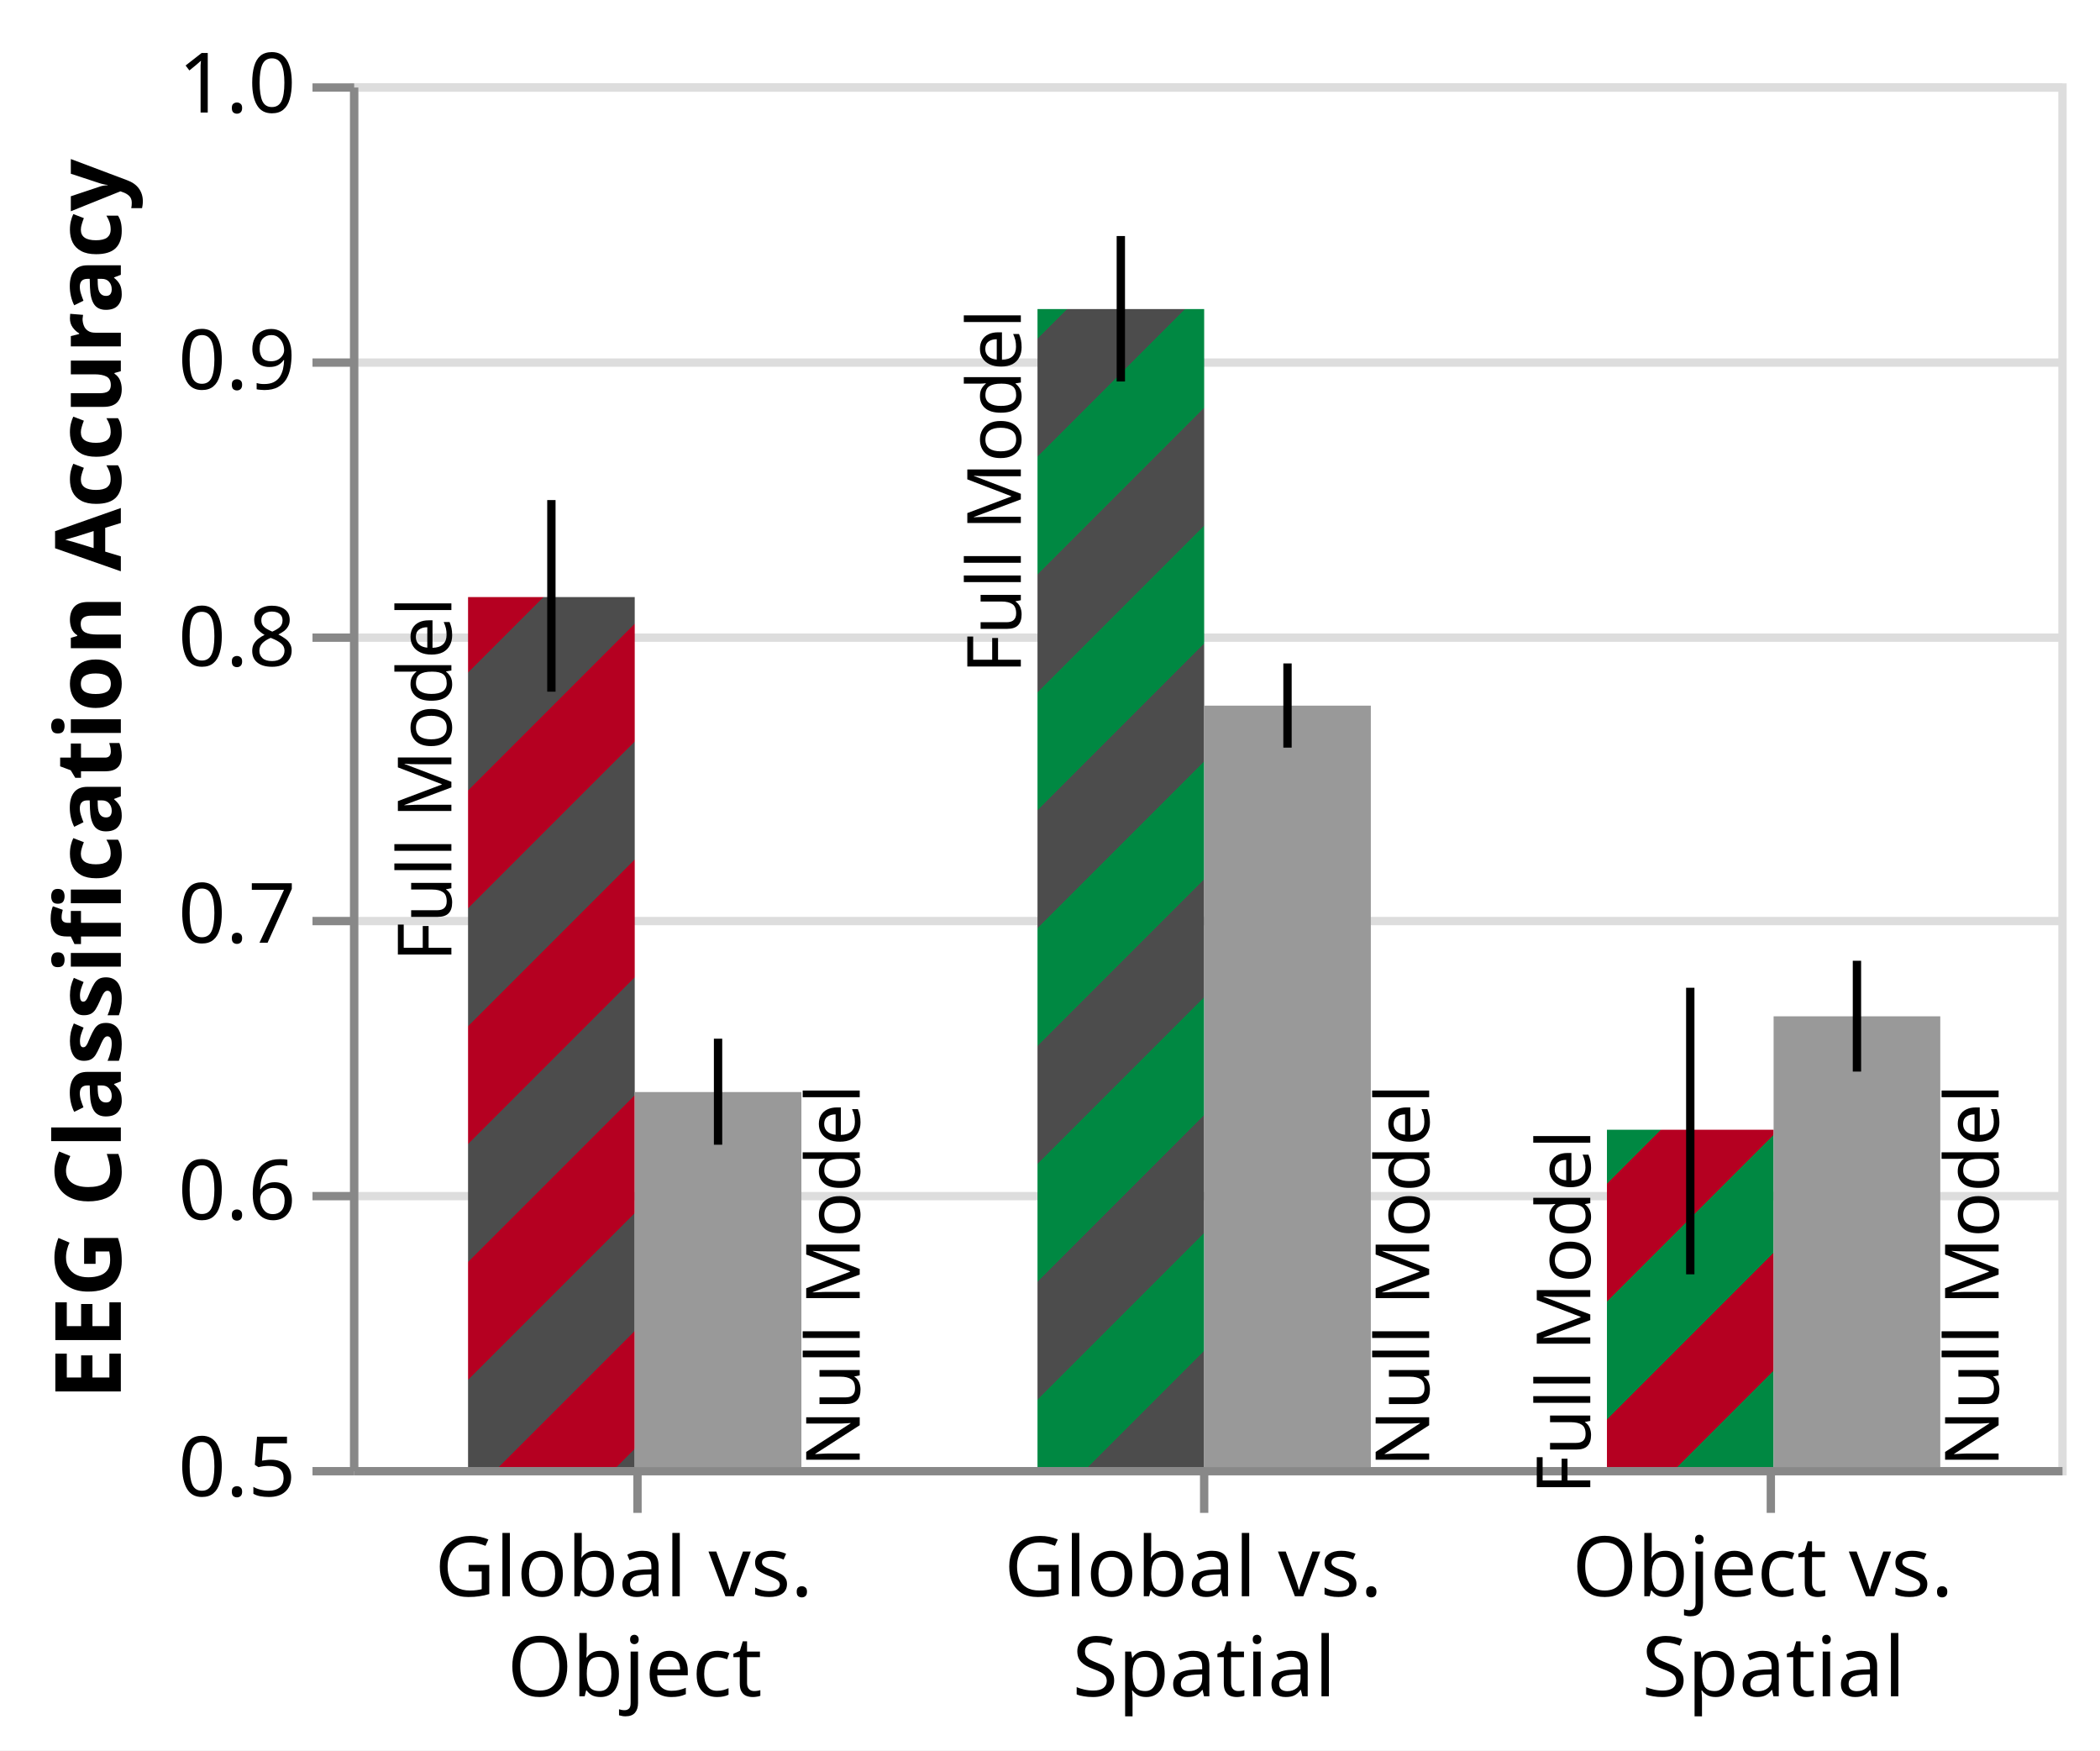
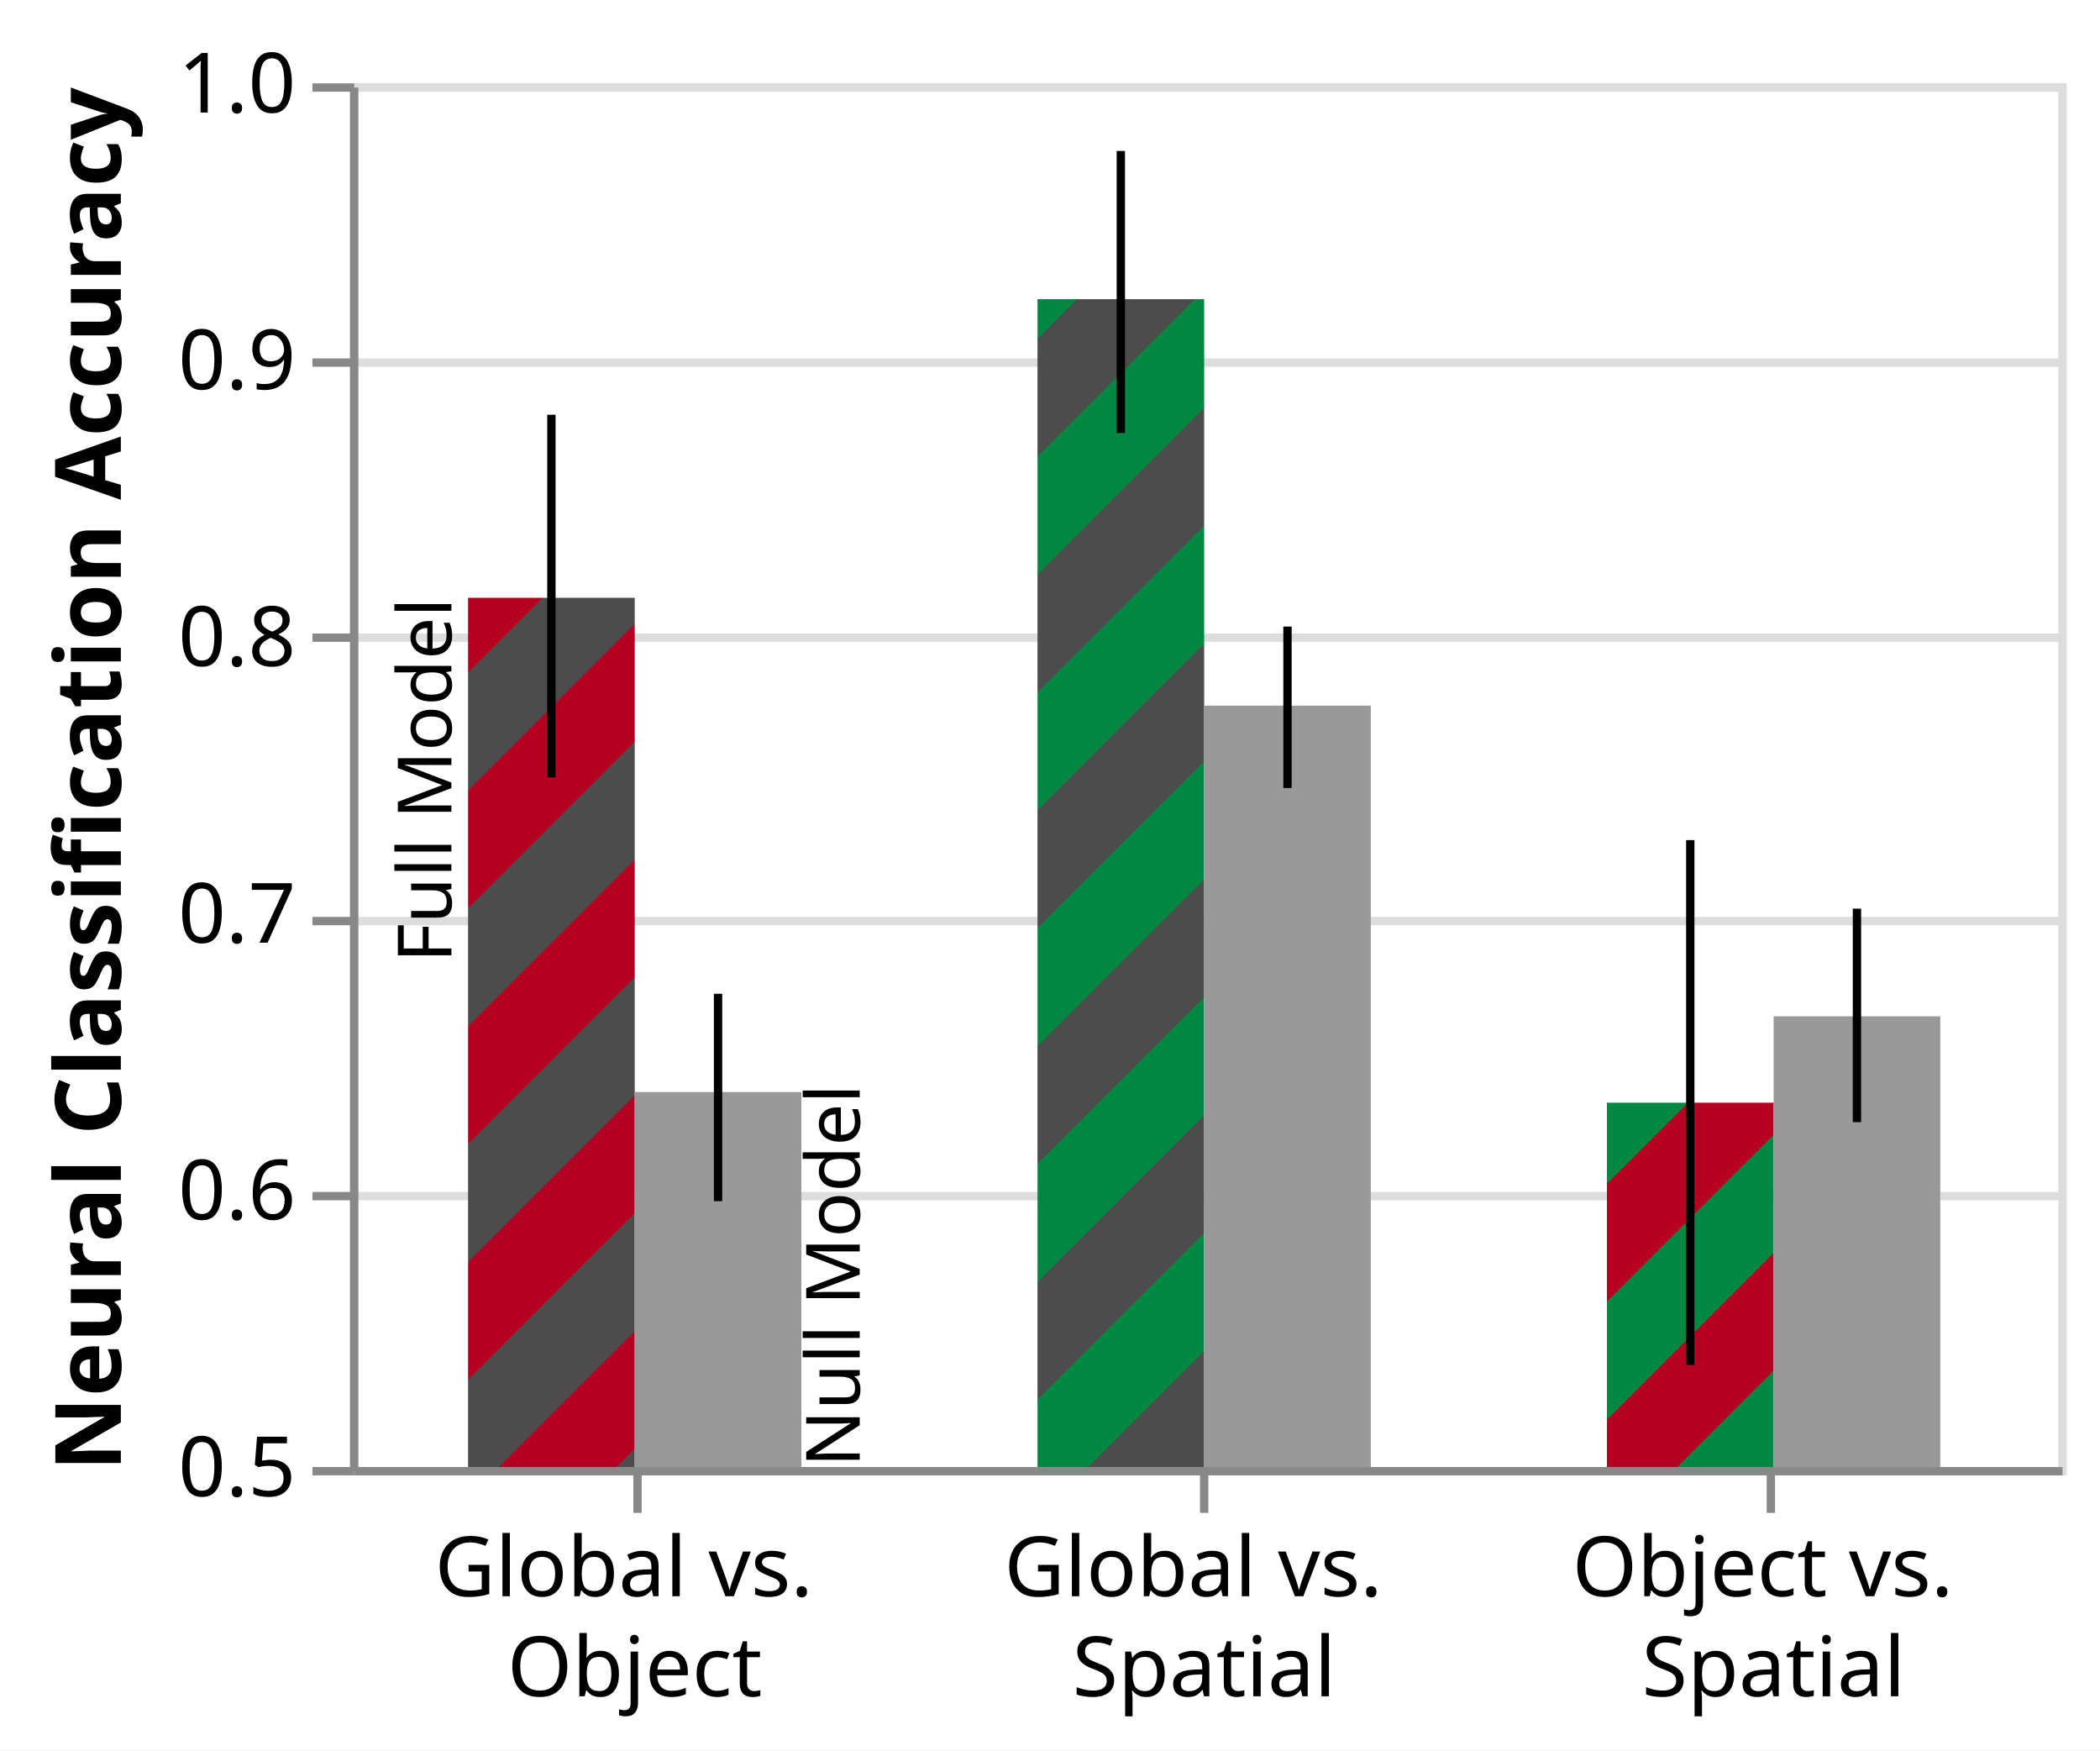
<svg xmlns="http://www.w3.org/2000/svg" class="marks" width="252" height="210" viewBox="0 0 252 210" version="1.1">
  <defs>
    <pattern id="mix2_3" x="0" y="0" width="20" height="20" patternUnits="userSpaceOnUse" patternTransform="rotate(45)">
      <rect x="0" y="0" width="10" height="20" style="stroke:none;         fill:#B50021;" />
      <rect x="10" y="0" width="10" height="20" style="stroke:none;         fill:#008842;" />
    </pattern>
    <pattern id="mix1_2" x="0" y="0" width="20" height="20" patternUnits="userSpaceOnUse" patternTransform="rotate(45)">
      <rect x="0" y="0" width="10" height="20" style="stroke:none;         fill:#4C4C4C;" />
      <rect x="10" y="0" width="10" height="20" style="stroke:none;         fill:#B50021;" />
    </pattern>
    <pattern id="mix1_3" x="0" y="0" width="20" height="20" patternUnits="userSpaceOnUse" patternTransform="rotate(45)">
      <rect x="0" y="0" width="10" height="20" style="stroke:none;         fill:#4C4C4C;" />
      <rect x="10" y="0" width="10" height="20" style="stroke:none;         fill:#008842;" />
    </pattern>
  </defs>
  <rect width="252" height="210" fill="white" />
  <g fill="none" stroke-miterlimit="10" transform="translate(42,10)">
    <g class="mark-group role-frame root" role="graphics-object" aria-roledescription="group mark container">
      <g transform="translate(0,0)">
        <path class="background" aria-hidden="true" d="M0.5,0.5h205v166h-205Z" stroke="#ddd" />
        <g>
          <g class="mark-group role-axis" aria-hidden="true">
            <g transform="translate(0.5,0.5)">
              <path class="background" aria-hidden="true" d="M0,0h0v0h0Z" pointer-events="none" />
              <g>
                <g class="mark-rule role-axis-grid" pointer-events="none">
                  <line transform="translate(0,166)" x2="205" y2="0" stroke="#ddd" stroke-width="1" opacity="1" />
                  <line transform="translate(0,133)" x2="205" y2="0" stroke="#ddd" stroke-width="1" opacity="1" />
                  <line transform="translate(0,100)" x2="205" y2="0" stroke="#ddd" stroke-width="1" opacity="1" />
                  <line transform="translate(0,66)" x2="205" y2="0" stroke="#ddd" stroke-width="1" opacity="1" />
                  <line transform="translate(0,33)" x2="205" y2="0" stroke="#ddd" stroke-width="1" opacity="1" />
                  <line transform="translate(0,0)" x2="205" y2="0" stroke="#ddd" stroke-width="1" opacity="1" />
                </g>
              </g>
              <path class="foreground" aria-hidden="true" d="" pointer-events="none" display="none" />
            </g>
          </g>
          <g class="mark-group role-axis" role="graphics-symbol" aria-roledescription="axis" aria-label="X-axis for a discrete scale with 3 values: Global vs.  Object, Global vs.  Spatial, Object vs.  Spatial">
            <g transform="translate(0.5,166.5)">
              <path class="background" aria-hidden="true" d="M0,0h0v0h0Z" pointer-events="none" />
              <g>
                <g class="mark-rule role-axis-tick" pointer-events="none">
                  <line transform="translate(34,0)" x2="0" y2="5" stroke="#888" stroke-width="1" opacity="1" />
                  <line transform="translate(102,0)" x2="0" y2="5" stroke="#888" stroke-width="1" opacity="1" />
                  <line transform="translate(170,0)" x2="0" y2="5" stroke="#888" stroke-width="1" opacity="1" />
                </g>
                <g class="mark-text role-axis-label" pointer-events="none">
                  <text text-anchor="middle" transform="translate(33.66667,15)" font-family="sans-serif" font-size="10px" fill="#000" opacity="1">
                    <tspan>Global vs.</tspan>
                    <tspan x="0" dy="12">Object</tspan>
                  </text>
                  <text text-anchor="middle" transform="translate(102,15)" font-family="sans-serif" font-size="10px" fill="#000" opacity="1">
                    <tspan>Global vs.</tspan>
                    <tspan x="0" dy="12">Spatial</tspan>
                  </text>
                  <text text-anchor="middle" transform="translate(170.3333,15)" font-family="sans-serif" font-size="10px" fill="#000" opacity="1">
                    <tspan>Object vs.</tspan>
                    <tspan x="0" dy="12">Spatial</tspan>
                  </text>
                </g>
                <g class="mark-rule role-axis-domain" pointer-events="none">
                  <line transform="translate(0,0)" x2="205" y2="0" stroke="#888" stroke-width="1" opacity="1" />
                </g>
              </g>
              <path class="foreground" aria-hidden="true" d="" pointer-events="none" display="none" />
            </g>
          </g>
-           <g class="mark-group role-axis" role="graphics-symbol" aria-roledescription="axis" aria-label="Y-axis titled 'EEG Classification Accuracy' for a linear scale with values from 0.5 to 1.0">
+           <g class="mark-group role-axis" role="graphics-symbol" aria-roledescription="axis" aria-label="Y-axis titled 'Neural Classification Accuracy' for a linear scale with values from 0.5 to 1.0">
            <g transform="translate(0.5,0.5)">
              <path class="background" aria-hidden="true" d="M0,0h0v0h0Z" pointer-events="none" />
              <g>
                <g class="mark-rule role-axis-tick" pointer-events="none">
                  <line transform="translate(0,166)" x2="-5" y2="0" stroke="#888" stroke-width="1" opacity="1" />
                  <line transform="translate(0,133)" x2="-5" y2="0" stroke="#888" stroke-width="1" opacity="1" />
                  <line transform="translate(0,100)" x2="-5" y2="0" stroke="#888" stroke-width="1" opacity="1" />
                  <line transform="translate(0,66)" x2="-5" y2="0" stroke="#888" stroke-width="1" opacity="1" />
                  <line transform="translate(0,33)" x2="-5" y2="0" stroke="#888" stroke-width="1" opacity="1" />
                  <line transform="translate(0,0)" x2="-5" y2="0" stroke="#888" stroke-width="1" opacity="1" />
                </g>
                <g class="mark-text role-axis-label" pointer-events="none">
                  <text text-anchor="end" transform="translate(-7,169)" font-family="sans-serif" font-size="10px" fill="#000" opacity="1">0.5</text>
                  <text text-anchor="end" transform="translate(-7,135.8)" font-family="sans-serif" font-size="10px" fill="#000" opacity="1">0.6</text>
                  <text text-anchor="end" transform="translate(-7,102.6)" font-family="sans-serif" font-size="10px" fill="#000" opacity="1">0.7</text>
                  <text text-anchor="end" transform="translate(-7,69.4)" font-family="sans-serif" font-size="10px" fill="#000" opacity="1">0.8</text>
                  <text text-anchor="end" transform="translate(-7,36.2)" font-family="sans-serif" font-size="10px" fill="#000" opacity="1">0.9</text>
                  <text text-anchor="end" transform="translate(-7,3)" font-family="sans-serif" font-size="10px" fill="#000" opacity="1">1.0</text>
                </g>
                <g class="mark-rule role-axis-domain" pointer-events="none">
                  <line transform="translate(0,166)" x2="0" y2="-166" stroke="#888" stroke-width="1" opacity="1" />
                </g>
                <g class="mark-text role-axis-title" pointer-events="none">
-                   <text text-anchor="middle" transform="translate(-26,83) rotate(-90) translate(0,-2)" font-family="sans-serif" font-size="11px" font-weight="bold" fill="#000" opacity="1">EEG Classification Accuracy</text>
+                   <text text-anchor="middle" transform="translate(-26,83) rotate(-90) translate(0,-2)" font-family="sans-serif" font-size="11px" font-weight="bold" fill="#000" opacity="1">Neural Classification Accuracy</text>
                </g>
              </g>
              <path class="foreground" aria-hidden="true" d="" pointer-events="none" display="none" />
            </g>
          </g>
          <g class="mark-rect role-mark layer_0_layer_0_marks" role="graphics-object" aria-roledescription="rect mark container">
-             <path aria-label=": Global vs.  Object; compname: Global vs.  Object; EEG Classification Accuracy: 0.814364539685" role="graphics-symbol" aria-roledescription="bar" d="M14.167,61.631h20v104.369h-20Z" fill="url(#mix1_2)" />
-             <path aria-label=": Global vs.  Spatial; compname: Global vs.  Spatial; EEG Classification Accuracy: 0.918438311524" role="graphics-symbol" aria-roledescription="bar" d="M82.5,27.078h20v138.922h-20Z" fill="url(#mix1_3)" />
-             <path aria-label=": Object vs.  Spatial; compname: Object vs.  Spatial; EEG Classification Accuracy: 0.621883066302" role="graphics-symbol" aria-roledescription="bar" d="M150.833,125.535h20v40.465h-20Z" fill="url(#mix2_3)" />
+             <path aria-label=": Global vs.  Object; compname: Global vs.  Object; Neural Classification Accuracy: 0.814098386803" role="graphics-symbol" aria-roledescription="bar" d="M14.167,61.719h20v104.281h-20Z" fill="url(#mix1_2)" />
+             <path aria-label=": Global vs.  Spatial; compname: Global vs.  Spatial; Neural Classification Accuracy: 0.922009740096" role="graphics-symbol" aria-roledescription="bar" d="M82.5,25.893h20v140.107h-20Z" fill="url(#mix1_3)" />
+             <path aria-label=": Object vs.  Spatial; compname: Object vs.  Spatial; Neural Classification Accuracy: 0.631656728854" role="graphics-symbol" aria-roledescription="bar" d="M150.833,122.29h20v43.71h-20Z" fill="url(#mix2_3)" />
          </g>
          <g class="mark-rect role-mark layer_0_layer_1_marks" role="graphics-object" aria-roledescription="rect mark container">
-             <path aria-label=": Global vs.  Object; EEG Classification Accuracy: 0.635503061249" role="graphics-symbol" aria-roledescription="bar" d="M34.167,121.013h20v44.987h-20Z" fill="#999999" />
-             <path aria-label=": Global vs.  Spatial; EEG Classification Accuracy: 0.775131199108" role="graphics-symbol" aria-roledescription="bar" d="M102.5,74.656h20v91.344h-20Z" fill="#999999" />
-             <path aria-label=": Object vs.  Spatial; EEG Classification Accuracy: 0.662871713854" role="graphics-symbol" aria-roledescription="bar" d="M170.833,111.927h20v54.073h-20Z" fill="#999999" />
+             <path aria-label=": Global vs.  Object; Neural Classification Accuracy: 0.635503061249" role="graphics-symbol" aria-roledescription="bar" d="M34.167,121.013h20v44.987h-20Z" fill="#999999" />
+             <path aria-label=": Global vs.  Spatial; Neural Classification Accuracy: 0.775131199108" role="graphics-symbol" aria-roledescription="bar" d="M102.5,74.656h20v91.344h-20Z" fill="#999999" />
+             <path aria-label=": Object vs.  Spatial; Neural Classification Accuracy: 0.662871713854" role="graphics-symbol" aria-roledescription="bar" d="M170.833,111.927h20v54.073h-20Z" fill="#999999" />
          </g>
          <g class="mark-rule role-mark layer_0_layer_2_marks" role="graphics-object" aria-roledescription="rule mark container">
-             <line aria-label=": Global vs.  Object; upper: 0.849419831213; EEG Classification Accuracy: 0.780183912073" role="graphics-symbol" aria-roledescription="rule mark" transform="translate(24.16667,72.97894)" x2="0" y2="-22.986" stroke="black" />
-             <line aria-label=": Global vs.  Spatial; upper: 0.944827791755; EEG Classification Accuracy: 0.892271116455" role="graphics-symbol" aria-roledescription="rule mark" transform="translate(92.5,35.76599)" x2="0" y2="-17.449" stroke="black" />
-             <line aria-label=": Object vs.  Spatial; upper: 0.673188345562; EEG Classification Accuracy: 0.569638095805" role="graphics-symbol" aria-roledescription="rule mark" transform="translate(160.8333,142.8802)" x2="0" y2="-34.379" stroke="black" />
+             <line aria-label=": Global vs.  Object; upper: 0.880250337301; Neural Classification Accuracy: 0.749231703646" role="graphics-symbol" aria-roledescription="rule mark" transform="translate(24.16667,83.25507)" x2="0" y2="-43.498" stroke="black" />
+             <line aria-label=": Global vs.  Spatial; upper: 0.975572924045; Neural Classification Accuracy: 0.873657751325" role="graphics-symbol" aria-roledescription="rule mark" transform="translate(92.5,41.94563)" x2="0" y2="-33.836" stroke="black" />
+             <line aria-label=": Object vs.  Spatial; upper: 0.72654615511; Neural Classification Accuracy: 0.536891053977" role="graphics-symbol" aria-roledescription="rule mark" transform="translate(160.8333,153.7522)" x2="0" y2="-62.965" stroke="black" />
          </g>
          <g class="mark-rule role-mark layer_0_layer_3_marks" role="graphics-object" aria-roledescription="rule mark container">
-             <line aria-label=": Global vs.  Object; nullupper: 0.654781364473; EEG Classification Accuracy: 0.616468848892" role="graphics-symbol" aria-roledescription="rule mark" transform="translate(44.16667,127.3323)" x2="0" y2="-12.72" stroke="black" />
-             <line aria-label=": Global vs.  Spatial; nullupper: 0.790385946228; EEG Classification Accuracy: 0.75995794208" role="graphics-symbol" aria-roledescription="rule mark" transform="translate(112.5,79.69396)" x2="0" y2="-10.102" stroke="black" />
-             <line aria-label=": Object vs.  Spatial; nullupper: 0.682946266404; EEG Classification Accuracy: 0.642899669663" role="graphics-symbol" aria-roledescription="rule mark" transform="translate(180.8333,118.5573)" x2="0" y2="-13.295" stroke="black" />
+             <line aria-label=": Global vs.  Object; nullupper: 0.671015777084; Neural Classification Accuracy: 0.596065002935" role="graphics-symbol" aria-roledescription="rule mark" transform="translate(44.16667,134.1064)" x2="0" y2="-24.884" stroke="black" />
+             <line aria-label=": Global vs.  Spatial; nullupper: 0.803706104936; Neural Classification Accuracy: 0.745365671094" role="graphics-symbol" aria-roledescription="rule mark" transform="translate(112.5,84.5386)" x2="0" y2="-19.369" stroke="black" />
+             <line aria-label=": Object vs.  Spatial; nullupper: 0.701768703551; Neural Classification Accuracy: 0.624624301221" role="graphics-symbol" aria-roledescription="rule mark" transform="translate(180.8333,124.6247)" x2="0" y2="-25.612" stroke="black" />
          </g>
          <g class="mark-text role-mark layer_1_marks" role="graphics-object" aria-roledescription="text mark container">
-             <text aria-label=": Global vs.  Object; Mean of correct: 0.814364539685" role="graphics-symbol" aria-roledescription="text mark" text-anchor="end" transform="translate(34.16667,61.63097) rotate(-90) translate(0,-22)" font-family="sans-serif" font-size="9px" fill="black">Full Model</text>
-             <text aria-label=": Global vs.  Spatial; Mean of correct: 0.918438311524" role="graphics-symbol" aria-roledescription="text mark" text-anchor="end" transform="translate(102.5,27.07848) rotate(-90) translate(0,-22)" font-family="sans-serif" font-size="9px" fill="black">Full Model</text>
-             <text aria-label=": Object vs.  Spatial; Mean of correct: 0.621883066302" role="graphics-symbol" aria-roledescription="text mark" text-anchor="end" transform="translate(170.8333,125.5348) rotate(-90) translate(0,-22)" font-family="sans-serif" font-size="9px" fill="black">Full Model</text>
+             <text aria-label=": Global vs.  Object; Mean of correct: 0.814098386803" role="graphics-symbol" aria-roledescription="text mark" text-anchor="end" transform="translate(34.16667,61.71934) rotate(-90) translate(0,-22)" font-family="sans-serif" font-size="9px" fill="black">Full Model</text>
          </g>
          <g class="mark-text role-mark layer_2_marks" role="graphics-object" aria-roledescription="text mark container">
            <text aria-label=": Global vs.  Object" role="graphics-symbol" aria-roledescription="text mark" text-anchor="start" transform="translate(34.16667,166) rotate(-90) translate(0,27)" font-family="sans-serif" font-size="9px" fill="black">Null Model</text>
-             <text aria-label=": Global vs.  Spatial" role="graphics-symbol" aria-roledescription="text mark" text-anchor="start" transform="translate(102.5,166) rotate(-90) translate(0,27)" font-family="sans-serif" font-size="9px" fill="black">Null Model</text>
-             <text aria-label=": Object vs.  Spatial" role="graphics-symbol" aria-roledescription="text mark" text-anchor="start" transform="translate(170.8333,166) rotate(-90) translate(0,27)" font-family="sans-serif" font-size="9px" fill="black">Null Model</text>
          </g>
        </g>
        <path class="foreground" aria-hidden="true" d="" display="none" />
      </g>
    </g>
  </g>
</svg>
